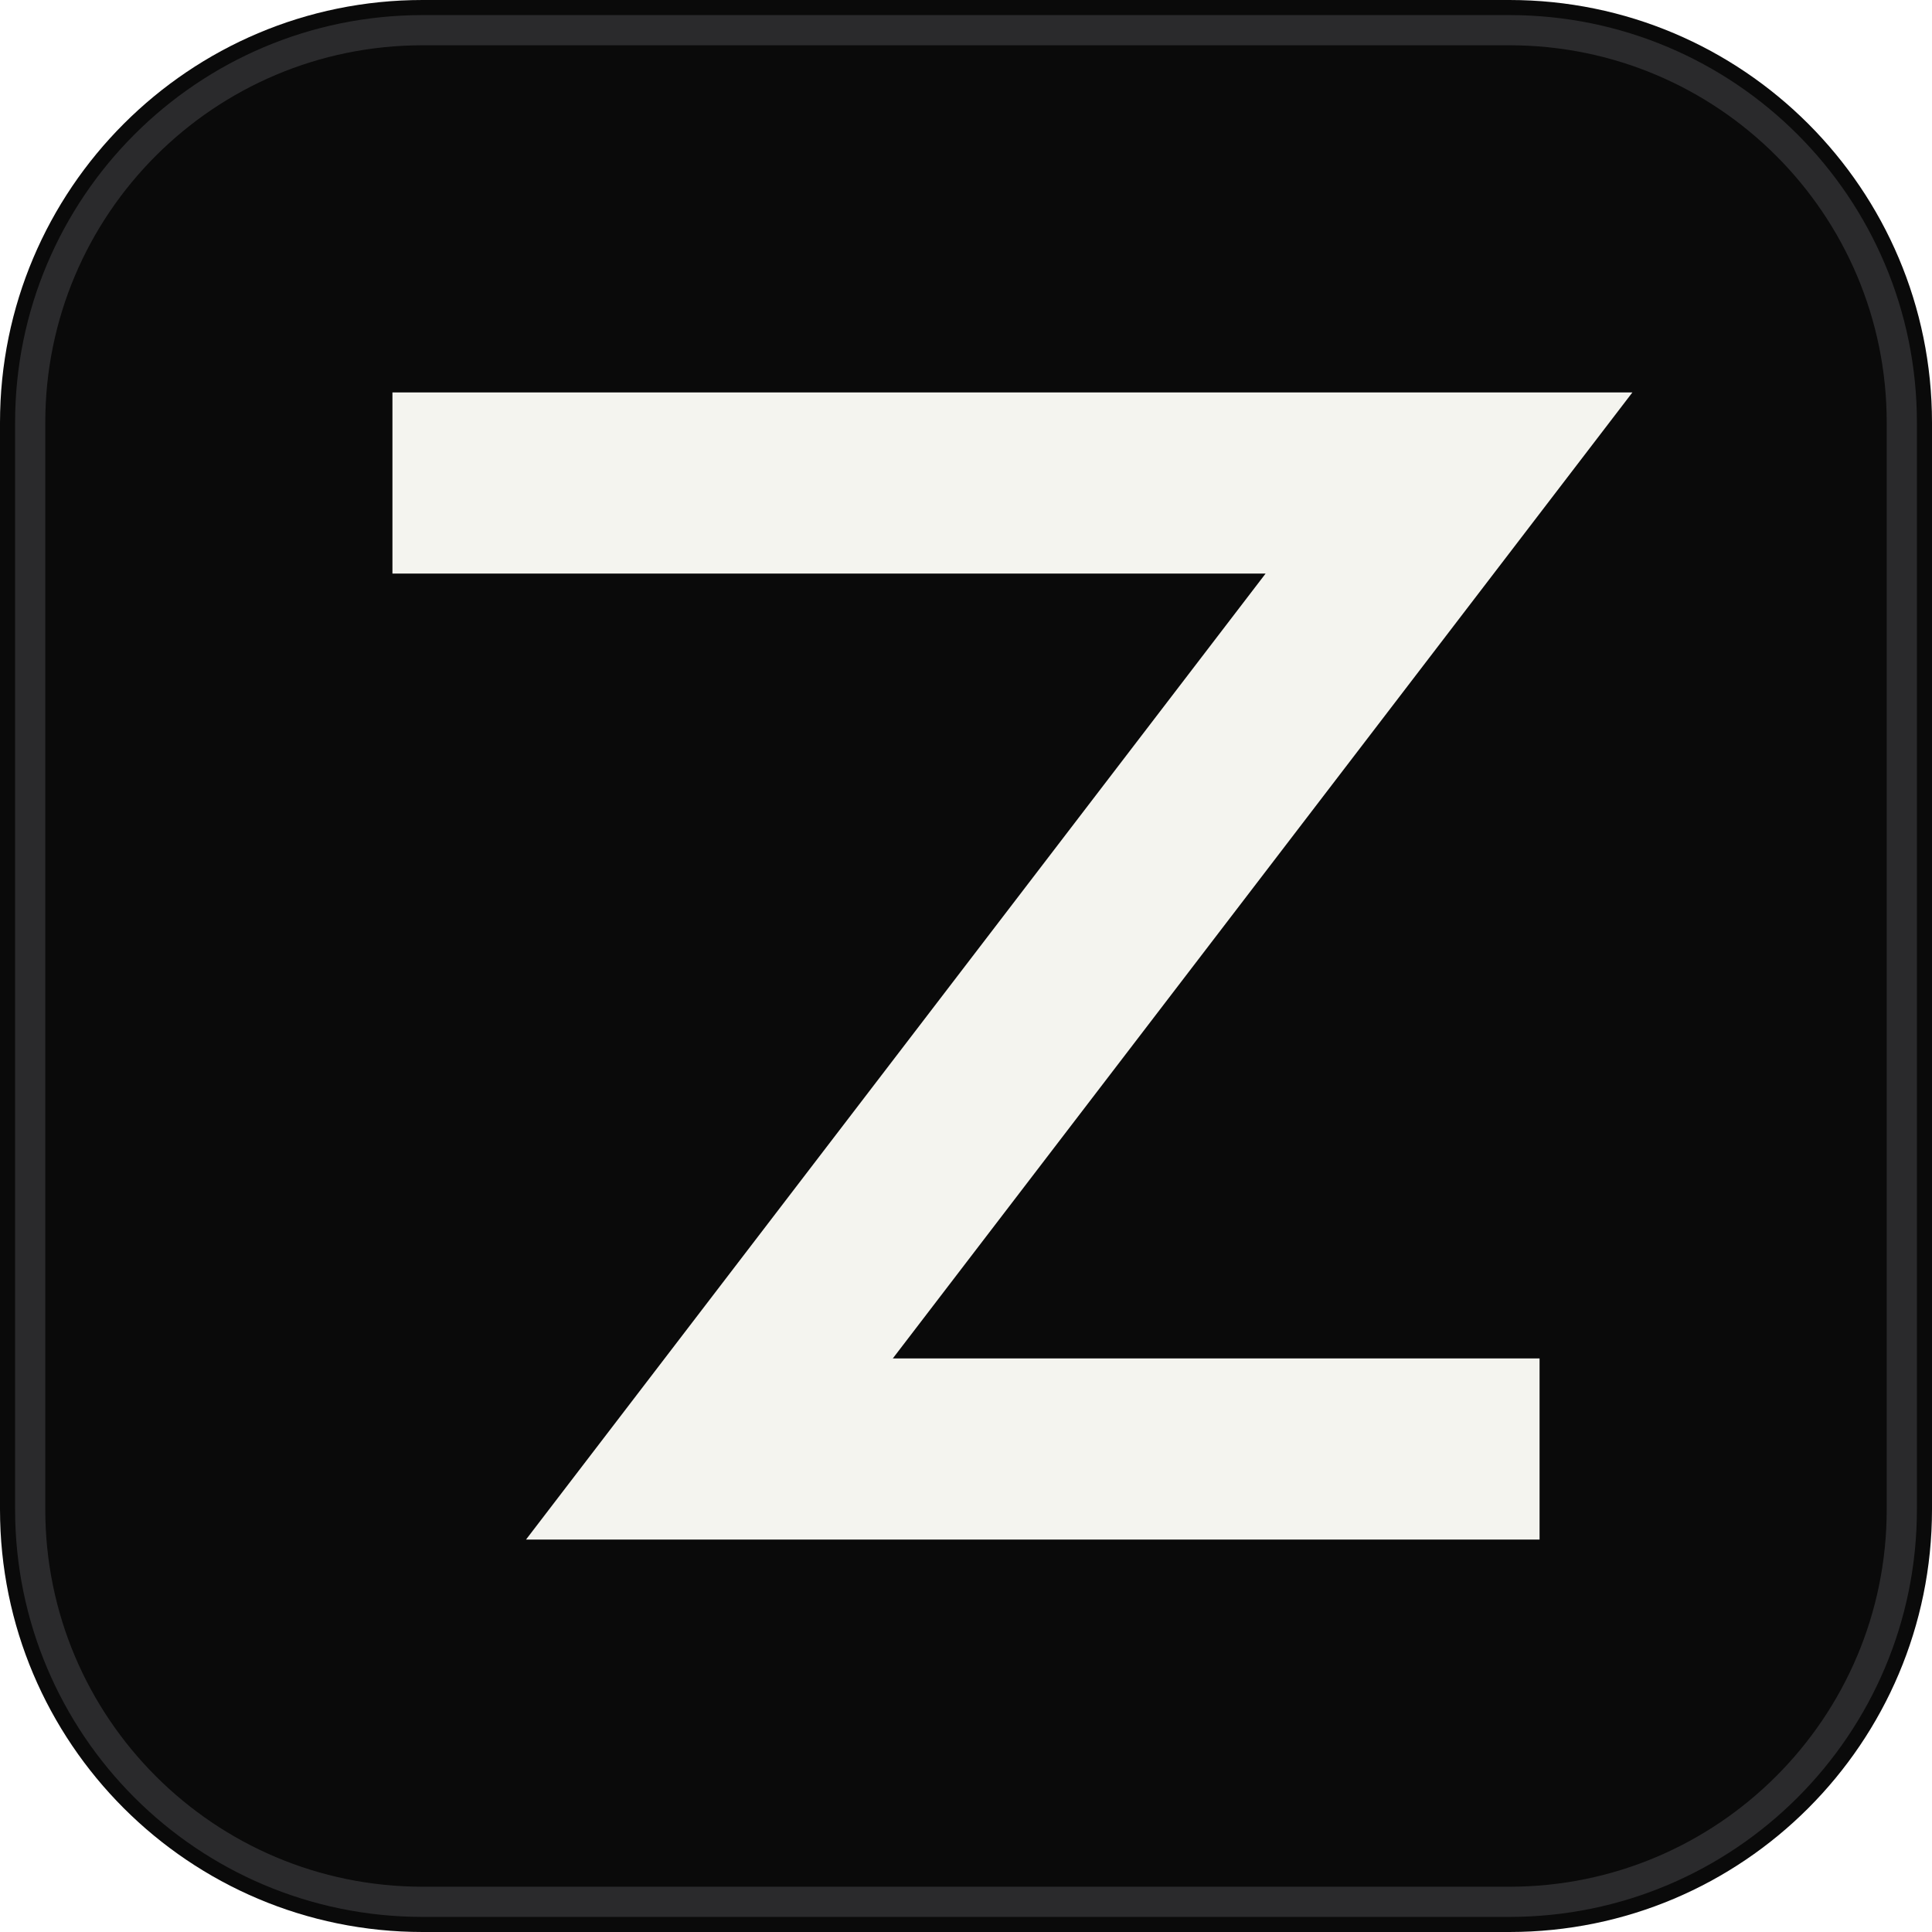
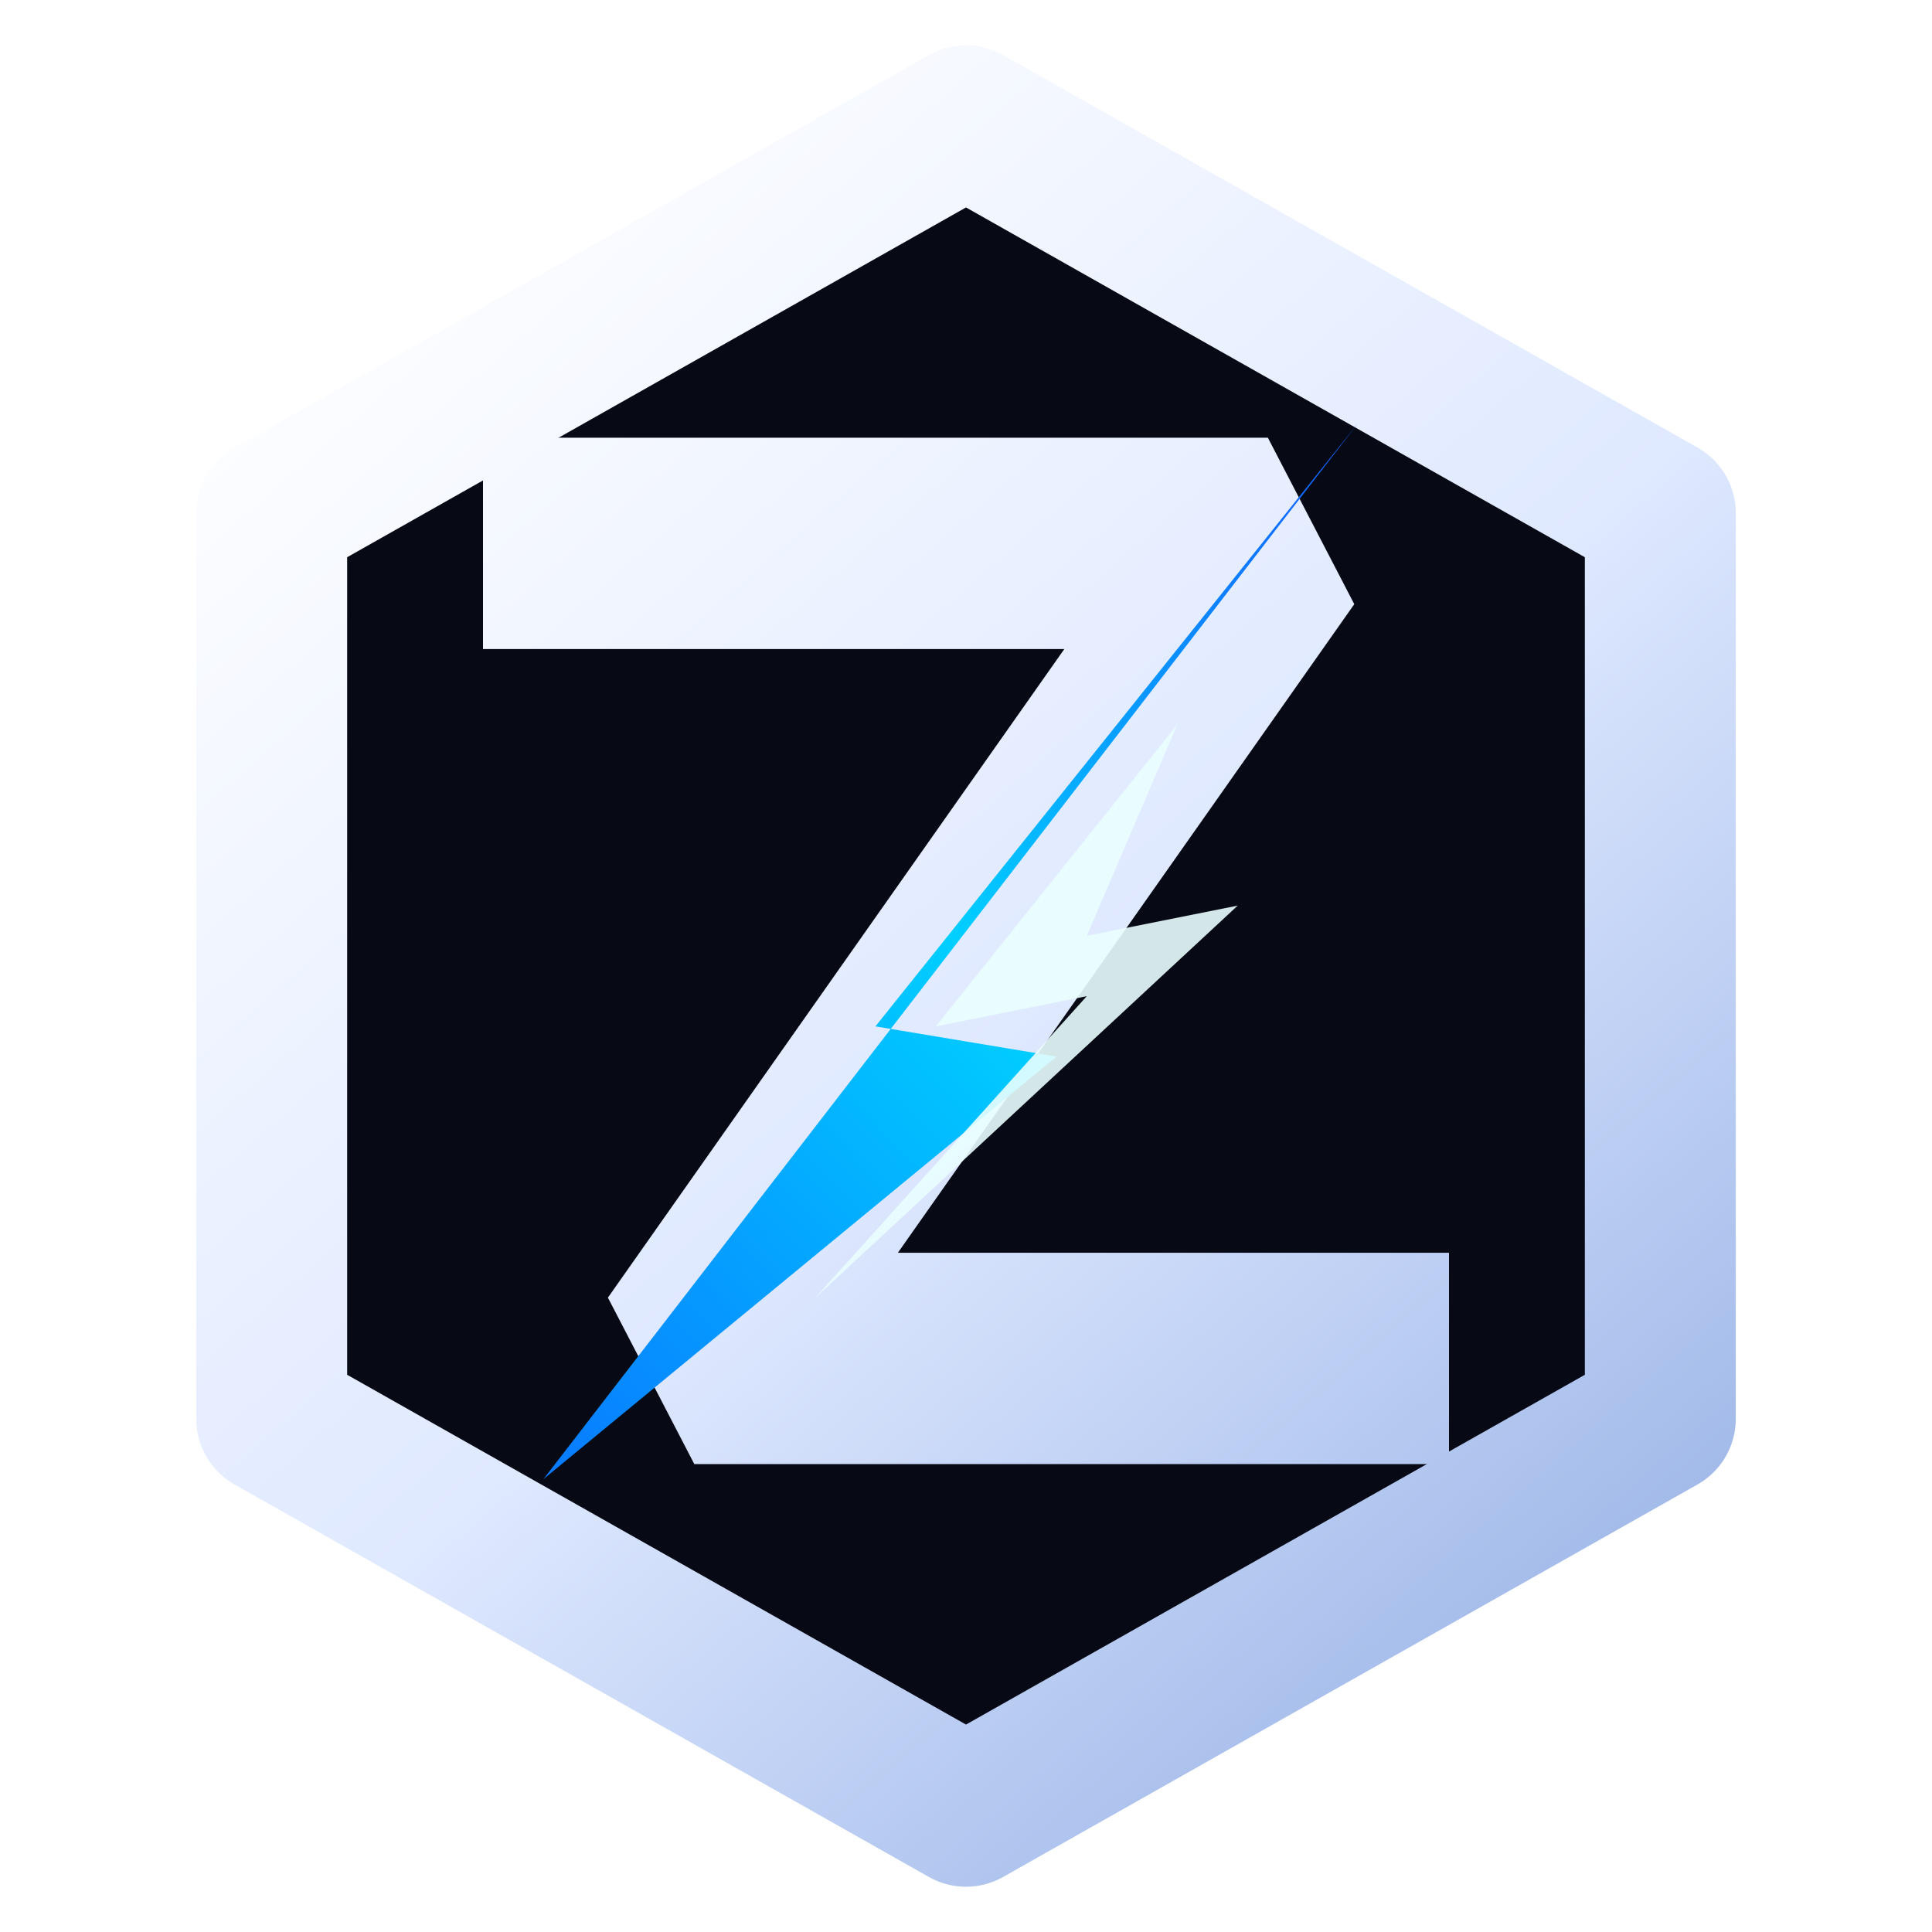
<svg xmlns="http://www.w3.org/2000/svg" viewBox="0 0 64 64">
-   <rect width="64" height="64" rx="14" fill="#0a0a0a" />
-   <rect x="1" y="1" width="62" height="62" rx="13" fill="none" stroke="#2a2a2c" />
-   <path d="M16 16H48L23.5 48H48" fill="none" stroke="#f4f4ef" stroke-width="6" stroke-linecap="square" stroke-linejoin="miter" />
+   <defs>
+     <linearGradient id="silver" x1="10" y1="8" x2="52" y2="56" gradientUnits="userSpaceOnUse">
+       <stop offset="0" stop-color="#ffffff" />
+       <stop offset="0.55" stop-color="#dfe9ff" />
+       <stop offset="1" stop-color="#9eb7e8" />
+     </linearGradient>
+     <linearGradient id="blue" x1="14" y1="50" x2="51" y2="14" gradientUnits="userSpaceOnUse">
+       <stop offset="0" stop-color="#0a6cff" />
+       <stop offset="0.5" stop-color="#00cfff" />
+       <stop offset="1" stop-color="#1742ff" />
+     </linearGradient>
+   </defs>
+   <path d="M32 4 55 17v30L32 60 9 47V17L32 4Z" fill="#070a14" stroke="url(#silver)" stroke-width="5" stroke-linejoin="round" />
+   <path d="M16 18h26L23 45h25" fill="none" stroke="url(#silver)" stroke-width="7" stroke-linejoin="bevel" />
+   <path d="M45 14 18 49l17-14-6-1 16-20Z" fill="url(#blue)" />
+   <path d="m39 24-8 10 5-1-9 10 14-13-5 1 3-7Z" fill="#eaffff" opacity=".9" />
</svg>
